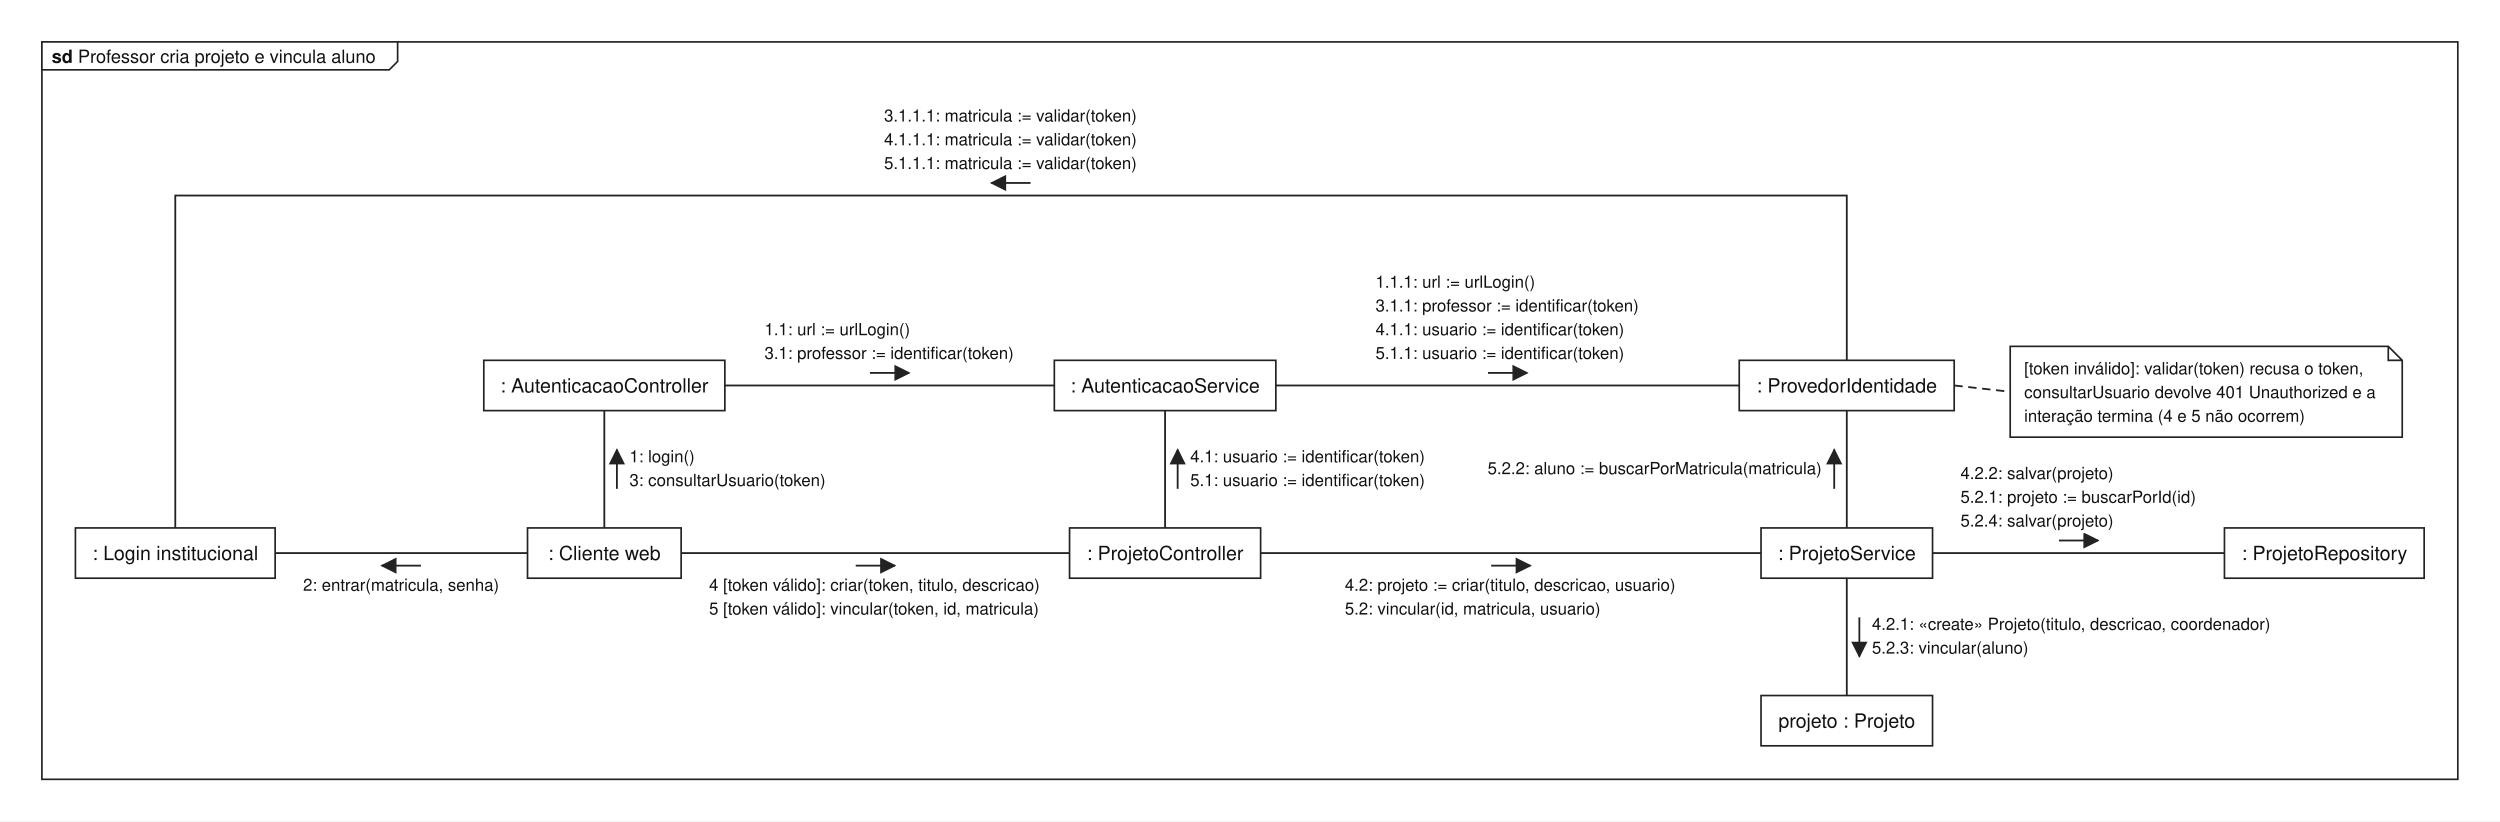
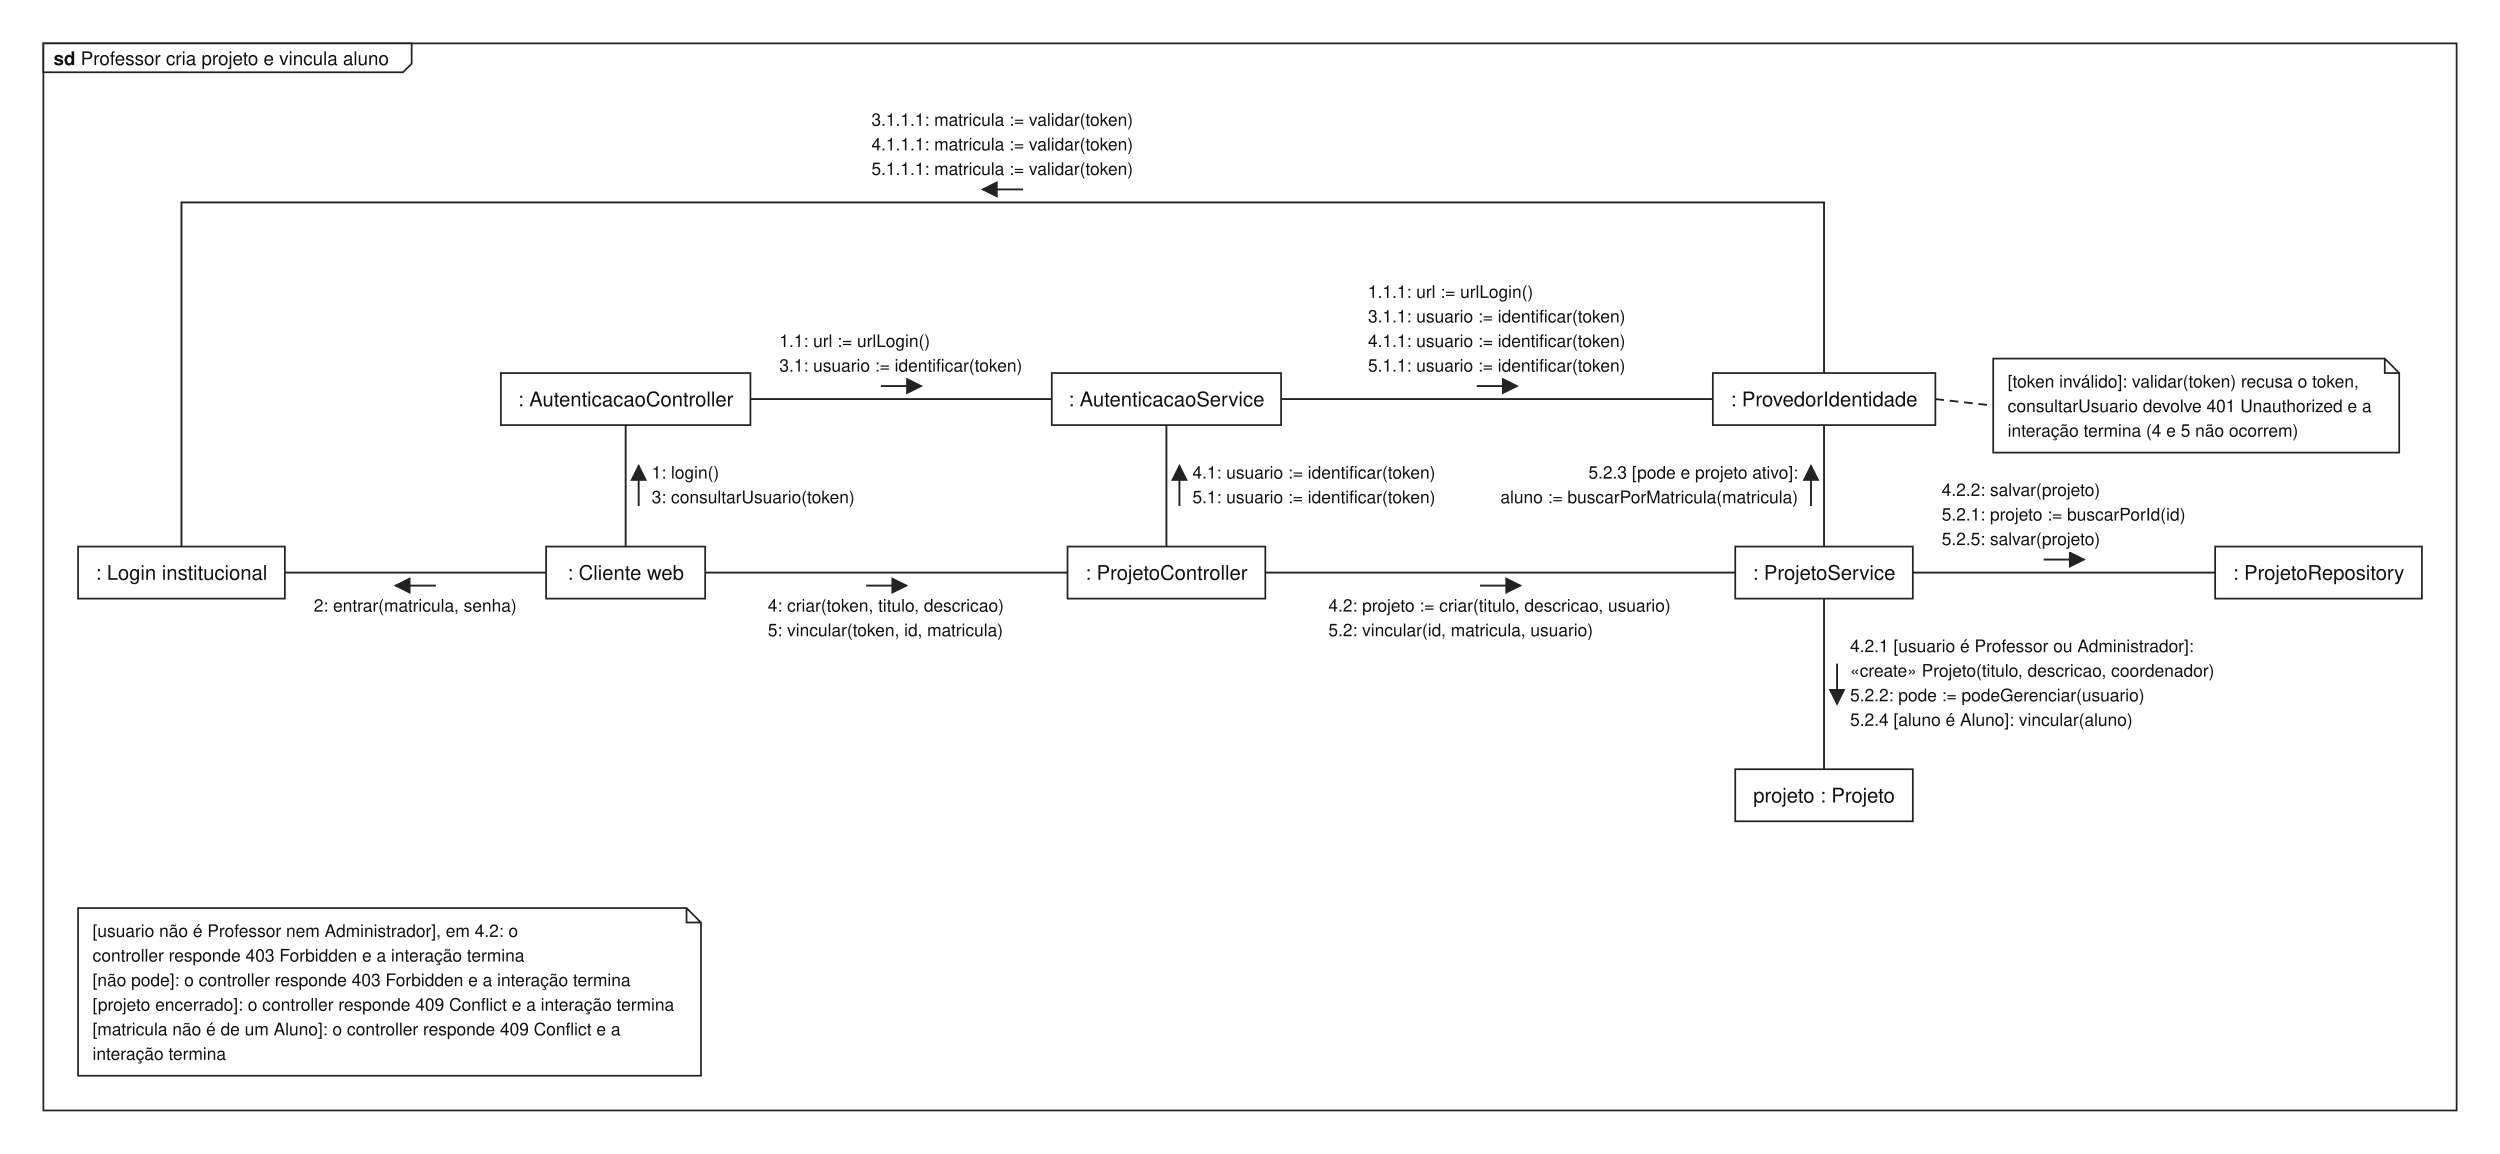
- <svg xmlns="http://www.w3.org/2000/svg" width="1790" height="588" viewBox="0 0 1790 588" font-family="Helvetica, Arial, 'Liberation Sans', sans-serif">
+ <svg xmlns="http://www.w3.org/2000/svg" width="1729" height="798" viewBox="0 0 1729 798" font-family="Helvetica, Arial, 'Liberation Sans', sans-serif">
  <defs>
    <marker id="seta" viewBox="0 0 12 12" refX="11" refY="6" markerWidth="12" markerHeight="12" orient="auto-start-reverse" markerUnits="userSpaceOnUse">
      <path d="M1,1 L11,6 L1,11" fill="none" stroke="#222" stroke-width="1.3" />
    </marker>
    <marker id="seta_cheia" viewBox="0 0 12 12" refX="11" refY="6" markerWidth="12" markerHeight="12" orient="auto-start-reverse" markerUnits="userSpaceOnUse">
      <path d="M1,1 L11,6 L1,11 Z" fill="#222" stroke="#222" stroke-width="1" />
    </marker>
    <marker id="triangulo" viewBox="0 0 16 16" refX="15" refY="8" markerWidth="16" markerHeight="16" orient="auto-start-reverse" markerUnits="userSpaceOnUse">
      <path d="M1,1 L15,8 L1,15 Z" fill="#fff" stroke="#222" stroke-width="1.3" />
    </marker>
    <marker id="losango" viewBox="0 0 22 12" refX="21" refY="6" markerWidth="22" markerHeight="12" orient="auto-start-reverse" markerUnits="userSpaceOnUse">
      <path d="M1,6 L11,1 L21,6 L11,11 Z" fill="#222" stroke="#222" stroke-width="1.2" />
    </marker>
    <marker id="losango_vazio" viewBox="0 0 22 12" refX="21" refY="6" markerWidth="22" markerHeight="12" orient="auto-start-reverse" markerUnits="userSpaceOnUse">
      <path d="M1,6 L11,1 L21,6 L11,11 Z" fill="#fff" stroke="#222" stroke-width="1.2" />
    </marker>
  </defs>
-   <rect width="1790" height="588" fill="#fff" />
-   <rect x="30.0" y="30.0" width="1729.8" height="528.0" fill="none" stroke="#222" stroke-width="1.2" />
+   <rect width="1729" height="798" fill="#fff" />
+   <rect x="30.0" y="30.0" width="1669.0" height="738.0" fill="none" stroke="#222" stroke-width="1.2" />
  <path d="M30.0,30.0 H284.7 V44.0 L278.7,50.0 H30.0 Z" fill="#fff" stroke="#222" stroke-width="1.2" />
  <text x="37.0" y="45.0" font-size="13" text-anchor="start" font-weight="bold" font-style="normal" fill="#111">sd</text>
  <text x="55.8" y="45.0" font-size="13" text-anchor="start" font-weight="normal" font-style="normal" fill="#111">Professor cria projeto e vincula aluno</text>
  <g transform="translate(125.5,258.0)">
-     <polyline points="1196.8,0.0 1196.8,-118.0 0.0,-118.0 0.0,120.0" fill="none" stroke="#222" stroke-width="1.3" />
-     <polyline points="612.4,-127.0 584.4,-127.0" fill="none" stroke="#222" stroke-width="1.3" marker-end="url(#seta_cheia)" />
-     <text x="507.5" y="-171.0" font-size="12" text-anchor="start" stroke="#fff" stroke-width="5" stroke-linejoin="round" paint-order="stroke" font-weight="normal" font-style="normal" fill="#111">3.1.1.1: matricula := validar(token)</text>
-     <text x="507.5" y="-154.0" font-size="12" text-anchor="start" stroke="#fff" stroke-width="5" stroke-linejoin="round" paint-order="stroke" font-weight="normal" font-style="normal" fill="#111">4.1.1.1: matricula := validar(token)</text>
-     <text x="507.5" y="-137.0" font-size="12" text-anchor="start" stroke="#fff" stroke-width="5" stroke-linejoin="round" paint-order="stroke" font-weight="normal" font-style="normal" fill="#111">5.1.1.1: matricula := validar(token)</text>
-     <polyline points="1273.8,18.0 1313.8,22.5" fill="none" stroke="#222" stroke-width="1.3" stroke-dasharray="6,4" />
-     <path d="M1313.8,-10.0 H1584.5 L1594.5,0.0 V55.0 H1313.8 Z M1584.5,-10.0 V0.0 H1594.5" fill="#fff" stroke="#222" stroke-width="1.2" />
-     <text x="1323.8" y="10.0" font-size="12" text-anchor="start" font-weight="normal" font-style="normal" fill="#111">[token inválido]: validar(token) recusa o token,</text>
-     <text x="1323.8" y="27.0" font-size="12" text-anchor="start" font-weight="normal" font-style="normal" fill="#111">consultarUsuario devolve 401 Unauthorized e a</text>
-     <text x="1323.8" y="44.0" font-size="12" text-anchor="start" font-weight="normal" font-style="normal" fill="#111">interação termina (4 e 5 não ocorrem)</text>
+     <polyline points="1136.0,0.0 1136.0,-118.0 0.0,-118.0 0.0,120.0" fill="none" stroke="#222" stroke-width="1.3" />
+     <polyline points="582.0,-127.0 554.0,-127.0" fill="none" stroke="#222" stroke-width="1.3" marker-end="url(#seta_cheia)" />
+     <text x="477.2" y="-171.0" font-size="12" text-anchor="start" stroke="#fff" stroke-width="5" stroke-linejoin="round" paint-order="stroke" font-weight="normal" font-style="normal" fill="#111">3.1.1.1: matricula := validar(token)</text>
+     <text x="477.2" y="-154.0" font-size="12" text-anchor="start" stroke="#fff" stroke-width="5" stroke-linejoin="round" paint-order="stroke" font-weight="normal" font-style="normal" fill="#111">4.1.1.1: matricula := validar(token)</text>
+     <text x="477.2" y="-137.0" font-size="12" text-anchor="start" stroke="#fff" stroke-width="5" stroke-linejoin="round" paint-order="stroke" font-weight="normal" font-style="normal" fill="#111">5.1.1.1: matricula := validar(token)</text>
+     <polyline points="1213.0,18.0 1253.0,22.5" fill="none" stroke="#222" stroke-width="1.3" stroke-dasharray="6,4" />
+     <path d="M1253.0,-10.0 H1523.8 L1533.8,0.0 V55.0 H1253.0 Z M1523.8,-10.0 V0.0 H1533.8" fill="#fff" stroke="#222" stroke-width="1.2" />
+     <text x="1263.0" y="10.0" font-size="12" text-anchor="start" font-weight="normal" font-style="normal" fill="#111">[token inválido]: validar(token) recusa o token,</text>
+     <text x="1263.0" y="27.0" font-size="12" text-anchor="start" font-weight="normal" font-style="normal" fill="#111">consultarUsuario devolve 401 Unauthorized e a</text>
+     <text x="1263.0" y="44.0" font-size="12" text-anchor="start" font-weight="normal" font-style="normal" fill="#111">interação termina (4 e 5 não ocorrem)</text>
+     <path d="M-71.5,370.0 H349.3 L359.3,380.0 V486.0 H-71.5 Z M349.3,370.0 V380.0 H359.3" fill="#fff" stroke="#222" stroke-width="1.2" />
+     <text x="-61.5" y="390.0" font-size="12" text-anchor="start" font-weight="normal" font-style="normal" fill="#111">[usuario não é Professor nem Administrador], em 4.2: o</text>
+     <text x="-61.5" y="407.0" font-size="12" text-anchor="start" font-weight="normal" font-style="normal" fill="#111">controller responde 403 Forbidden e a interação termina</text>
+     <text x="-61.5" y="424.0" font-size="12" text-anchor="start" font-weight="normal" font-style="normal" fill="#111">[não pode]: o controller responde 403 Forbidden e a interação termina</text>
+     <text x="-61.5" y="441.0" font-size="12" text-anchor="start" font-weight="normal" font-style="normal" fill="#111">[projeto encerrado]: o controller responde 409 Conflict e a interação termina</text>
+     <text x="-61.5" y="458.0" font-size="12" text-anchor="start" font-weight="normal" font-style="normal" fill="#111">[matricula não é de um Aluno]: o controller responde 409 Conflict e a</text>
+     <text x="-61.5" y="475.0" font-size="12" text-anchor="start" font-weight="normal" font-style="normal" fill="#111">interação termina</text>
    <polyline points="252.2,138.0 71.5,138.0" fill="none" stroke="#222" stroke-width="1.3" />
    <polyline points="175.9,147.0 147.9,147.0" fill="none" stroke="#222" stroke-width="1.3" marker-end="url(#seta_cheia)" />
    <text x="91.5" y="165.0" font-size="12" text-anchor="start" stroke="#fff" stroke-width="5" stroke-linejoin="round" paint-order="stroke" font-weight="normal" font-style="normal" fill="#111">2: entrar(matricula, senha)</text>
    <polyline points="307.2,120.0 307.2,36.0" fill="none" stroke="#222" stroke-width="1.3" />
    <polyline points="316.2,92.0 316.2,64.0" fill="none" stroke="#222" stroke-width="1.3" marker-end="url(#seta_cheia)" />
    <text x="325.2" y="73.0" font-size="12" text-anchor="start" stroke="#fff" stroke-width="5" stroke-linejoin="round" paint-order="stroke" font-weight="normal" font-style="normal" fill="#111">1: login()</text>
    <text x="325.2" y="90.0" font-size="12" text-anchor="start" stroke="#fff" stroke-width="5" stroke-linejoin="round" paint-order="stroke" font-weight="normal" font-style="normal" fill="#111">3: consultarUsuario(token)</text>
-     <polyline points="393.5,18.0 629.4,18.0" fill="none" stroke="#222" stroke-width="1.3" />
-     <polyline points="497.4,9.0 525.4,9.0" fill="none" stroke="#222" stroke-width="1.3" marker-end="url(#seta_cheia)" />
-     <text x="421.9" y="-18.0" font-size="12" text-anchor="start" stroke="#fff" stroke-width="5" stroke-linejoin="round" paint-order="stroke" font-weight="normal" font-style="normal" fill="#111">1.1: url := urlLogin()</text>
-     <text x="421.9" y="-1.0" font-size="12" text-anchor="start" stroke="#fff" stroke-width="5" stroke-linejoin="round" paint-order="stroke" font-weight="normal" font-style="normal" fill="#111">3.1: professor := identificar(token)</text>
-     <polyline points="788.0,18.0 1119.8,18.0" fill="none" stroke="#222" stroke-width="1.3" />
-     <polyline points="939.9,9.0 967.9,9.0" fill="none" stroke="#222" stroke-width="1.3" marker-end="url(#seta_cheia)" />
-     <text x="859.4" y="-52.0" font-size="12" text-anchor="start" stroke="#fff" stroke-width="5" stroke-linejoin="round" paint-order="stroke" font-weight="normal" font-style="normal" fill="#111">1.1.1: url := urlLogin()</text>
-     <text x="859.4" y="-35.0" font-size="12" text-anchor="start" stroke="#fff" stroke-width="5" stroke-linejoin="round" paint-order="stroke" font-weight="normal" font-style="normal" fill="#111">3.1.1: professor := identificar(token)</text>
-     <text x="859.4" y="-18.0" font-size="12" text-anchor="start" stroke="#fff" stroke-width="5" stroke-linejoin="round" paint-order="stroke" font-weight="normal" font-style="normal" fill="#111">4.1.1: usuario := identificar(token)</text>
-     <text x="859.4" y="-1.0" font-size="12" text-anchor="start" stroke="#fff" stroke-width="5" stroke-linejoin="round" paint-order="stroke" font-weight="normal" font-style="normal" fill="#111">5.1.1: usuario := identificar(token)</text>
-     <polyline points="362.2,138.0 640.3,138.0" fill="none" stroke="#222" stroke-width="1.3" />
-     <polyline points="487.2,147.0 515.2,147.0" fill="none" stroke="#222" stroke-width="1.3" marker-end="url(#seta_cheia)" />
-     <text x="382.2" y="165.0" font-size="12" text-anchor="start" stroke="#fff" stroke-width="5" stroke-linejoin="round" paint-order="stroke" font-weight="normal" font-style="normal" fill="#111">4 [token válido]: criar(token, titulo, descricao)</text>
-     <text x="382.2" y="182.0" font-size="12" text-anchor="start" stroke="#fff" stroke-width="5" stroke-linejoin="round" paint-order="stroke" font-weight="normal" font-style="normal" fill="#111">5 [token válido]: vincular(token, id, matricula)</text>
-     <polyline points="708.7,120.0 708.7,36.0" fill="none" stroke="#222" stroke-width="1.3" />
-     <polyline points="717.7,92.0 717.7,64.0" fill="none" stroke="#222" stroke-width="1.3" marker-end="url(#seta_cheia)" />
-     <text x="726.7" y="73.0" font-size="12" text-anchor="start" stroke="#fff" stroke-width="5" stroke-linejoin="round" paint-order="stroke" font-weight="normal" font-style="normal" fill="#111">4.1: usuario := identificar(token)</text>
-     <text x="726.7" y="90.0" font-size="12" text-anchor="start" stroke="#fff" stroke-width="5" stroke-linejoin="round" paint-order="stroke" font-weight="normal" font-style="normal" fill="#111">5.1: usuario := identificar(token)</text>
-     <polyline points="777.0,138.0 1135.4,138.0" fill="none" stroke="#222" stroke-width="1.3" />
-     <polyline points="942.2,147.0 970.2,147.0" fill="none" stroke="#222" stroke-width="1.3" marker-end="url(#seta_cheia)" />
-     <text x="837.4" y="165.0" font-size="12" text-anchor="start" stroke="#fff" stroke-width="5" stroke-linejoin="round" paint-order="stroke" font-weight="normal" font-style="normal" fill="#111">4.2: projeto := criar(titulo, descricao, usuario)</text>
-     <text x="837.4" y="182.0" font-size="12" text-anchor="start" stroke="#fff" stroke-width="5" stroke-linejoin="round" paint-order="stroke" font-weight="normal" font-style="normal" fill="#111">5.2: vincular(id, matricula, usuario)</text>
-     <polyline points="1196.8,120.0 1196.8,36.0" fill="none" stroke="#222" stroke-width="1.3" />
-     <polyline points="1187.8,92.0 1187.8,64.0" fill="none" stroke="#222" stroke-width="1.3" marker-end="url(#seta_cheia)" />
-     <text x="1178.8" y="81.5" font-size="12" text-anchor="end" stroke="#fff" stroke-width="5" stroke-linejoin="round" paint-order="stroke" font-weight="normal" font-style="normal" fill="#111">5.2.2: aluno := buscarPorMatricula(matricula)</text>
-     <polyline points="1258.2,138.0 1467.2,138.0" fill="none" stroke="#222" stroke-width="1.3" />
-     <polyline points="1348.7,129.0 1376.7,129.0" fill="none" stroke="#222" stroke-width="1.3" marker-end="url(#seta_cheia)" />
-     <text x="1278.2" y="85.0" font-size="12" text-anchor="start" stroke="#fff" stroke-width="5" stroke-linejoin="round" paint-order="stroke" font-weight="normal" font-style="normal" fill="#111">4.2.2: salvar(projeto)</text>
-     <text x="1278.2" y="102.0" font-size="12" text-anchor="start" stroke="#fff" stroke-width="5" stroke-linejoin="round" paint-order="stroke" font-weight="normal" font-style="normal" fill="#111">5.2.1: projeto := buscarPorId(id)</text>
-     <text x="1278.2" y="119.0" font-size="12" text-anchor="start" stroke="#fff" stroke-width="5" stroke-linejoin="round" paint-order="stroke" font-weight="normal" font-style="normal" fill="#111">5.2.4: salvar(projeto)</text>
-     <polyline points="1196.8,156.0 1196.8,240.0" fill="none" stroke="#222" stroke-width="1.3" />
-     <polyline points="1205.8,184.0 1205.8,212.0" fill="none" stroke="#222" stroke-width="1.3" marker-end="url(#seta_cheia)" />
-     <text x="1214.8" y="193.0" font-size="12" text-anchor="start" stroke="#fff" stroke-width="5" stroke-linejoin="round" paint-order="stroke" font-weight="normal" font-style="normal" fill="#111">4.2.1: «create» Projeto(titulo, descricao, coordenador)</text>
-     <text x="1214.8" y="210.0" font-size="12" text-anchor="start" stroke="#fff" stroke-width="5" stroke-linejoin="round" paint-order="stroke" font-weight="normal" font-style="normal" fill="#111">5.2.3: vincular(aluno)</text>
+     <polyline points="393.5,18.0 601.9,18.0" fill="none" stroke="#222" stroke-width="1.3" />
+     <polyline points="483.7,9.0 511.7,9.0" fill="none" stroke="#222" stroke-width="1.3" marker-end="url(#seta_cheia)" />
+     <text x="413.5" y="-18.0" font-size="12" text-anchor="start" stroke="#fff" stroke-width="5" stroke-linejoin="round" paint-order="stroke" font-weight="normal" font-style="normal" fill="#111">1.1: url := urlLogin()</text>
+     <text x="413.5" y="-1.0" font-size="12" text-anchor="start" stroke="#fff" stroke-width="5" stroke-linejoin="round" paint-order="stroke" font-weight="normal" font-style="normal" fill="#111">3.1: usuario := identificar(token)</text>
+     <polyline points="760.5,18.0 1059.1,18.0" fill="none" stroke="#222" stroke-width="1.3" />
+     <polyline points="895.8,9.0 923.8,9.0" fill="none" stroke="#222" stroke-width="1.3" marker-end="url(#seta_cheia)" />
+     <text x="820.6" y="-52.0" font-size="12" text-anchor="start" stroke="#fff" stroke-width="5" stroke-linejoin="round" paint-order="stroke" font-weight="normal" font-style="normal" fill="#111">1.1.1: url := urlLogin()</text>
+     <text x="820.6" y="-35.0" font-size="12" text-anchor="start" stroke="#fff" stroke-width="5" stroke-linejoin="round" paint-order="stroke" font-weight="normal" font-style="normal" fill="#111">3.1.1: usuario := identificar(token)</text>
+     <text x="820.6" y="-18.0" font-size="12" text-anchor="start" stroke="#fff" stroke-width="5" stroke-linejoin="round" paint-order="stroke" font-weight="normal" font-style="normal" fill="#111">4.1.1: usuario := identificar(token)</text>
+     <text x="820.6" y="-1.0" font-size="12" text-anchor="start" stroke="#fff" stroke-width="5" stroke-linejoin="round" paint-order="stroke" font-weight="normal" font-style="normal" fill="#111">5.1.1: usuario := identificar(token)</text>
+     <polyline points="362.2,138.0 612.8,138.0" fill="none" stroke="#222" stroke-width="1.3" />
+     <polyline points="473.5,147.0 501.5,147.0" fill="none" stroke="#222" stroke-width="1.3" marker-end="url(#seta_cheia)" />
+     <text x="405.5" y="165.0" font-size="12" text-anchor="start" stroke="#fff" stroke-width="5" stroke-linejoin="round" paint-order="stroke" font-weight="normal" font-style="normal" fill="#111">4: criar(token, titulo, descricao)</text>
+     <text x="405.5" y="182.0" font-size="12" text-anchor="start" stroke="#fff" stroke-width="5" stroke-linejoin="round" paint-order="stroke" font-weight="normal" font-style="normal" fill="#111">5: vincular(token, id, matricula)</text>
+     <polyline points="681.2,120.0 681.2,36.0" fill="none" stroke="#222" stroke-width="1.3" />
+     <polyline points="690.2,92.0 690.2,64.0" fill="none" stroke="#222" stroke-width="1.3" marker-end="url(#seta_cheia)" />
+     <text x="699.2" y="73.0" font-size="12" text-anchor="start" stroke="#fff" stroke-width="5" stroke-linejoin="round" paint-order="stroke" font-weight="normal" font-style="normal" fill="#111">4.1: usuario := identificar(token)</text>
+     <text x="699.2" y="90.0" font-size="12" text-anchor="start" stroke="#fff" stroke-width="5" stroke-linejoin="round" paint-order="stroke" font-weight="normal" font-style="normal" fill="#111">5.1: usuario := identificar(token)</text>
+     <polyline points="749.6,138.0 1074.6,138.0" fill="none" stroke="#222" stroke-width="1.3" />
+     <polyline points="898.1,147.0 926.1,147.0" fill="none" stroke="#222" stroke-width="1.3" marker-end="url(#seta_cheia)" />
+     <text x="793.2" y="165.0" font-size="12" text-anchor="start" stroke="#fff" stroke-width="5" stroke-linejoin="round" paint-order="stroke" font-weight="normal" font-style="normal" fill="#111">4.2: projeto := criar(titulo, descricao, usuario)</text>
+     <text x="793.2" y="182.0" font-size="12" text-anchor="start" stroke="#fff" stroke-width="5" stroke-linejoin="round" paint-order="stroke" font-weight="normal" font-style="normal" fill="#111">5.2: vincular(id, matricula, usuario)</text>
+     <polyline points="1136.0,120.0 1136.0,36.0" fill="none" stroke="#222" stroke-width="1.3" />
+     <polyline points="1127.0,92.0 1127.0,64.0" fill="none" stroke="#222" stroke-width="1.3" marker-end="url(#seta_cheia)" />
+     <text x="1118.0" y="73.0" font-size="12" text-anchor="end" stroke="#fff" stroke-width="5" stroke-linejoin="round" paint-order="stroke" font-weight="normal" font-style="normal" fill="#111">5.2.3 [pode e projeto ativo]:</text>
+     <text x="1118.0" y="90.0" font-size="12" text-anchor="end" stroke="#fff" stroke-width="5" stroke-linejoin="round" paint-order="stroke" font-weight="normal" font-style="normal" fill="#111">aluno := buscarPorMatricula(matricula)</text>
+     <polyline points="1197.4,138.0 1406.5,138.0" fill="none" stroke="#222" stroke-width="1.3" />
+     <polyline points="1287.9,129.0 1315.9,129.0" fill="none" stroke="#222" stroke-width="1.3" marker-end="url(#seta_cheia)" />
+     <text x="1217.4" y="85.0" font-size="12" text-anchor="start" stroke="#fff" stroke-width="5" stroke-linejoin="round" paint-order="stroke" font-weight="normal" font-style="normal" fill="#111">4.2.2: salvar(projeto)</text>
+     <text x="1217.4" y="102.0" font-size="12" text-anchor="start" stroke="#fff" stroke-width="5" stroke-linejoin="round" paint-order="stroke" font-weight="normal" font-style="normal" fill="#111">5.2.1: projeto := buscarPorId(id)</text>
+     <text x="1217.4" y="119.0" font-size="12" text-anchor="start" stroke="#fff" stroke-width="5" stroke-linejoin="round" paint-order="stroke" font-weight="normal" font-style="normal" fill="#111">5.2.5: salvar(projeto)</text>
+     <polyline points="1136.0,156.0 1136.0,274.0" fill="none" stroke="#222" stroke-width="1.3" />
+     <polyline points="1145.0,201.0 1145.0,229.0" fill="none" stroke="#222" stroke-width="1.3" marker-end="url(#seta_cheia)" />
+     <text x="1154.0" y="193.0" font-size="12" text-anchor="start" stroke="#fff" stroke-width="5" stroke-linejoin="round" paint-order="stroke" font-weight="normal" font-style="normal" fill="#111">4.2.1 [usuario é Professor ou Administrador]:</text>
+     <text x="1154.0" y="210.0" font-size="12" text-anchor="start" stroke="#fff" stroke-width="5" stroke-linejoin="round" paint-order="stroke" font-weight="normal" font-style="normal" fill="#111">«create» Projeto(titulo, descricao, coordenador)</text>
+     <text x="1154.0" y="227.0" font-size="12" text-anchor="start" stroke="#fff" stroke-width="5" stroke-linejoin="round" paint-order="stroke" font-weight="normal" font-style="normal" fill="#111">5.2.2: pode := podeGerenciar(usuario)</text>
+     <text x="1154.0" y="244.0" font-size="12" text-anchor="start" stroke="#fff" stroke-width="5" stroke-linejoin="round" paint-order="stroke" font-weight="normal" font-style="normal" fill="#111">5.2.4 [aluno é Aluno]: vincular(aluno)</text>
    <rect x="-71.5" y="120.0" width="143.0" height="36.0" fill="#fff" stroke="#222" stroke-width="1.2" />
    <text x="0.0" y="143.0" font-size="14" text-anchor="middle" font-weight="normal" font-style="normal" fill="#111">: Login institucional</text>
    <rect x="220.9" y="0.0" width="172.6" height="36.0" fill="#fff" stroke="#222" stroke-width="1.2" />
    <text x="307.2" y="23.0" font-size="14" text-anchor="middle" font-weight="normal" font-style="normal" fill="#111">: AutenticacaoController</text>
-     <rect x="629.4" y="0.0" width="158.6" height="36.0" fill="#fff" stroke="#222" stroke-width="1.2" />
-     <text x="708.7" y="23.0" font-size="14" text-anchor="middle" font-weight="normal" font-style="normal" fill="#111">: AutenticacaoService</text>
-     <rect x="1119.8" y="0.0" width="153.9" height="36.0" fill="#fff" stroke="#222" stroke-width="1.2" />
-     <text x="1196.8" y="23.0" font-size="14" text-anchor="middle" font-weight="normal" font-style="normal" fill="#111">: ProvedorIdentidade</text>
+     <rect x="601.9" y="0.0" width="158.6" height="36.0" fill="#fff" stroke="#222" stroke-width="1.2" />
+     <text x="681.2" y="23.0" font-size="14" text-anchor="middle" font-weight="normal" font-style="normal" fill="#111">: AutenticacaoService</text>
+     <rect x="1059.1" y="0.0" width="153.9" height="36.0" fill="#fff" stroke="#222" stroke-width="1.2" />
+     <text x="1136.0" y="23.0" font-size="14" text-anchor="middle" font-weight="normal" font-style="normal" fill="#111">: ProvedorIdentidade</text>
    <rect x="252.2" y="120.0" width="110.0" height="36.0" fill="#fff" stroke="#222" stroke-width="1.2" />
    <text x="307.2" y="143.0" font-size="14" text-anchor="middle" font-weight="normal" font-style="normal" fill="#111">: Cliente web</text>
-     <rect x="640.3" y="120.0" width="136.8" height="36.0" fill="#fff" stroke="#222" stroke-width="1.2" />
-     <text x="708.7" y="143.0" font-size="14" text-anchor="middle" font-weight="normal" font-style="normal" fill="#111">: ProjetoController</text>
-     <rect x="1135.4" y="120.0" width="122.8" height="36.0" fill="#fff" stroke="#222" stroke-width="1.2" />
-     <text x="1196.8" y="143.0" font-size="14" text-anchor="middle" font-weight="normal" font-style="normal" fill="#111">: ProjetoService</text>
-     <rect x="1467.2" y="120.0" width="143.0" height="36.0" fill="#fff" stroke="#222" stroke-width="1.2" />
-     <text x="1538.8" y="143.0" font-size="14" text-anchor="middle" font-weight="normal" font-style="normal" fill="#111">: ProjetoRepository</text>
-     <rect x="1135.4" y="240.0" width="122.8" height="36.0" fill="#fff" stroke="#222" stroke-width="1.2" />
-     <text x="1196.8" y="263.0" font-size="14" text-anchor="middle" font-weight="normal" font-style="normal" fill="#111">projeto : Projeto</text>
+     <rect x="612.8" y="120.0" width="136.8" height="36.0" fill="#fff" stroke="#222" stroke-width="1.2" />
+     <text x="681.2" y="143.0" font-size="14" text-anchor="middle" font-weight="normal" font-style="normal" fill="#111">: ProjetoController</text>
+     <rect x="1074.6" y="120.0" width="122.8" height="36.0" fill="#fff" stroke="#222" stroke-width="1.2" />
+     <text x="1136.0" y="143.0" font-size="14" text-anchor="middle" font-weight="normal" font-style="normal" fill="#111">: ProjetoService</text>
+     <rect x="1406.5" y="120.0" width="143.0" height="36.0" fill="#fff" stroke="#222" stroke-width="1.2" />
+     <text x="1478.0" y="143.0" font-size="14" text-anchor="middle" font-weight="normal" font-style="normal" fill="#111">: ProjetoRepository</text>
+     <rect x="1074.6" y="274.0" width="122.8" height="36.0" fill="#fff" stroke="#222" stroke-width="1.2" />
+     <text x="1136.0" y="297.0" font-size="14" text-anchor="middle" font-weight="normal" font-style="normal" fill="#111">projeto : Projeto</text>
  </g>
</svg>
